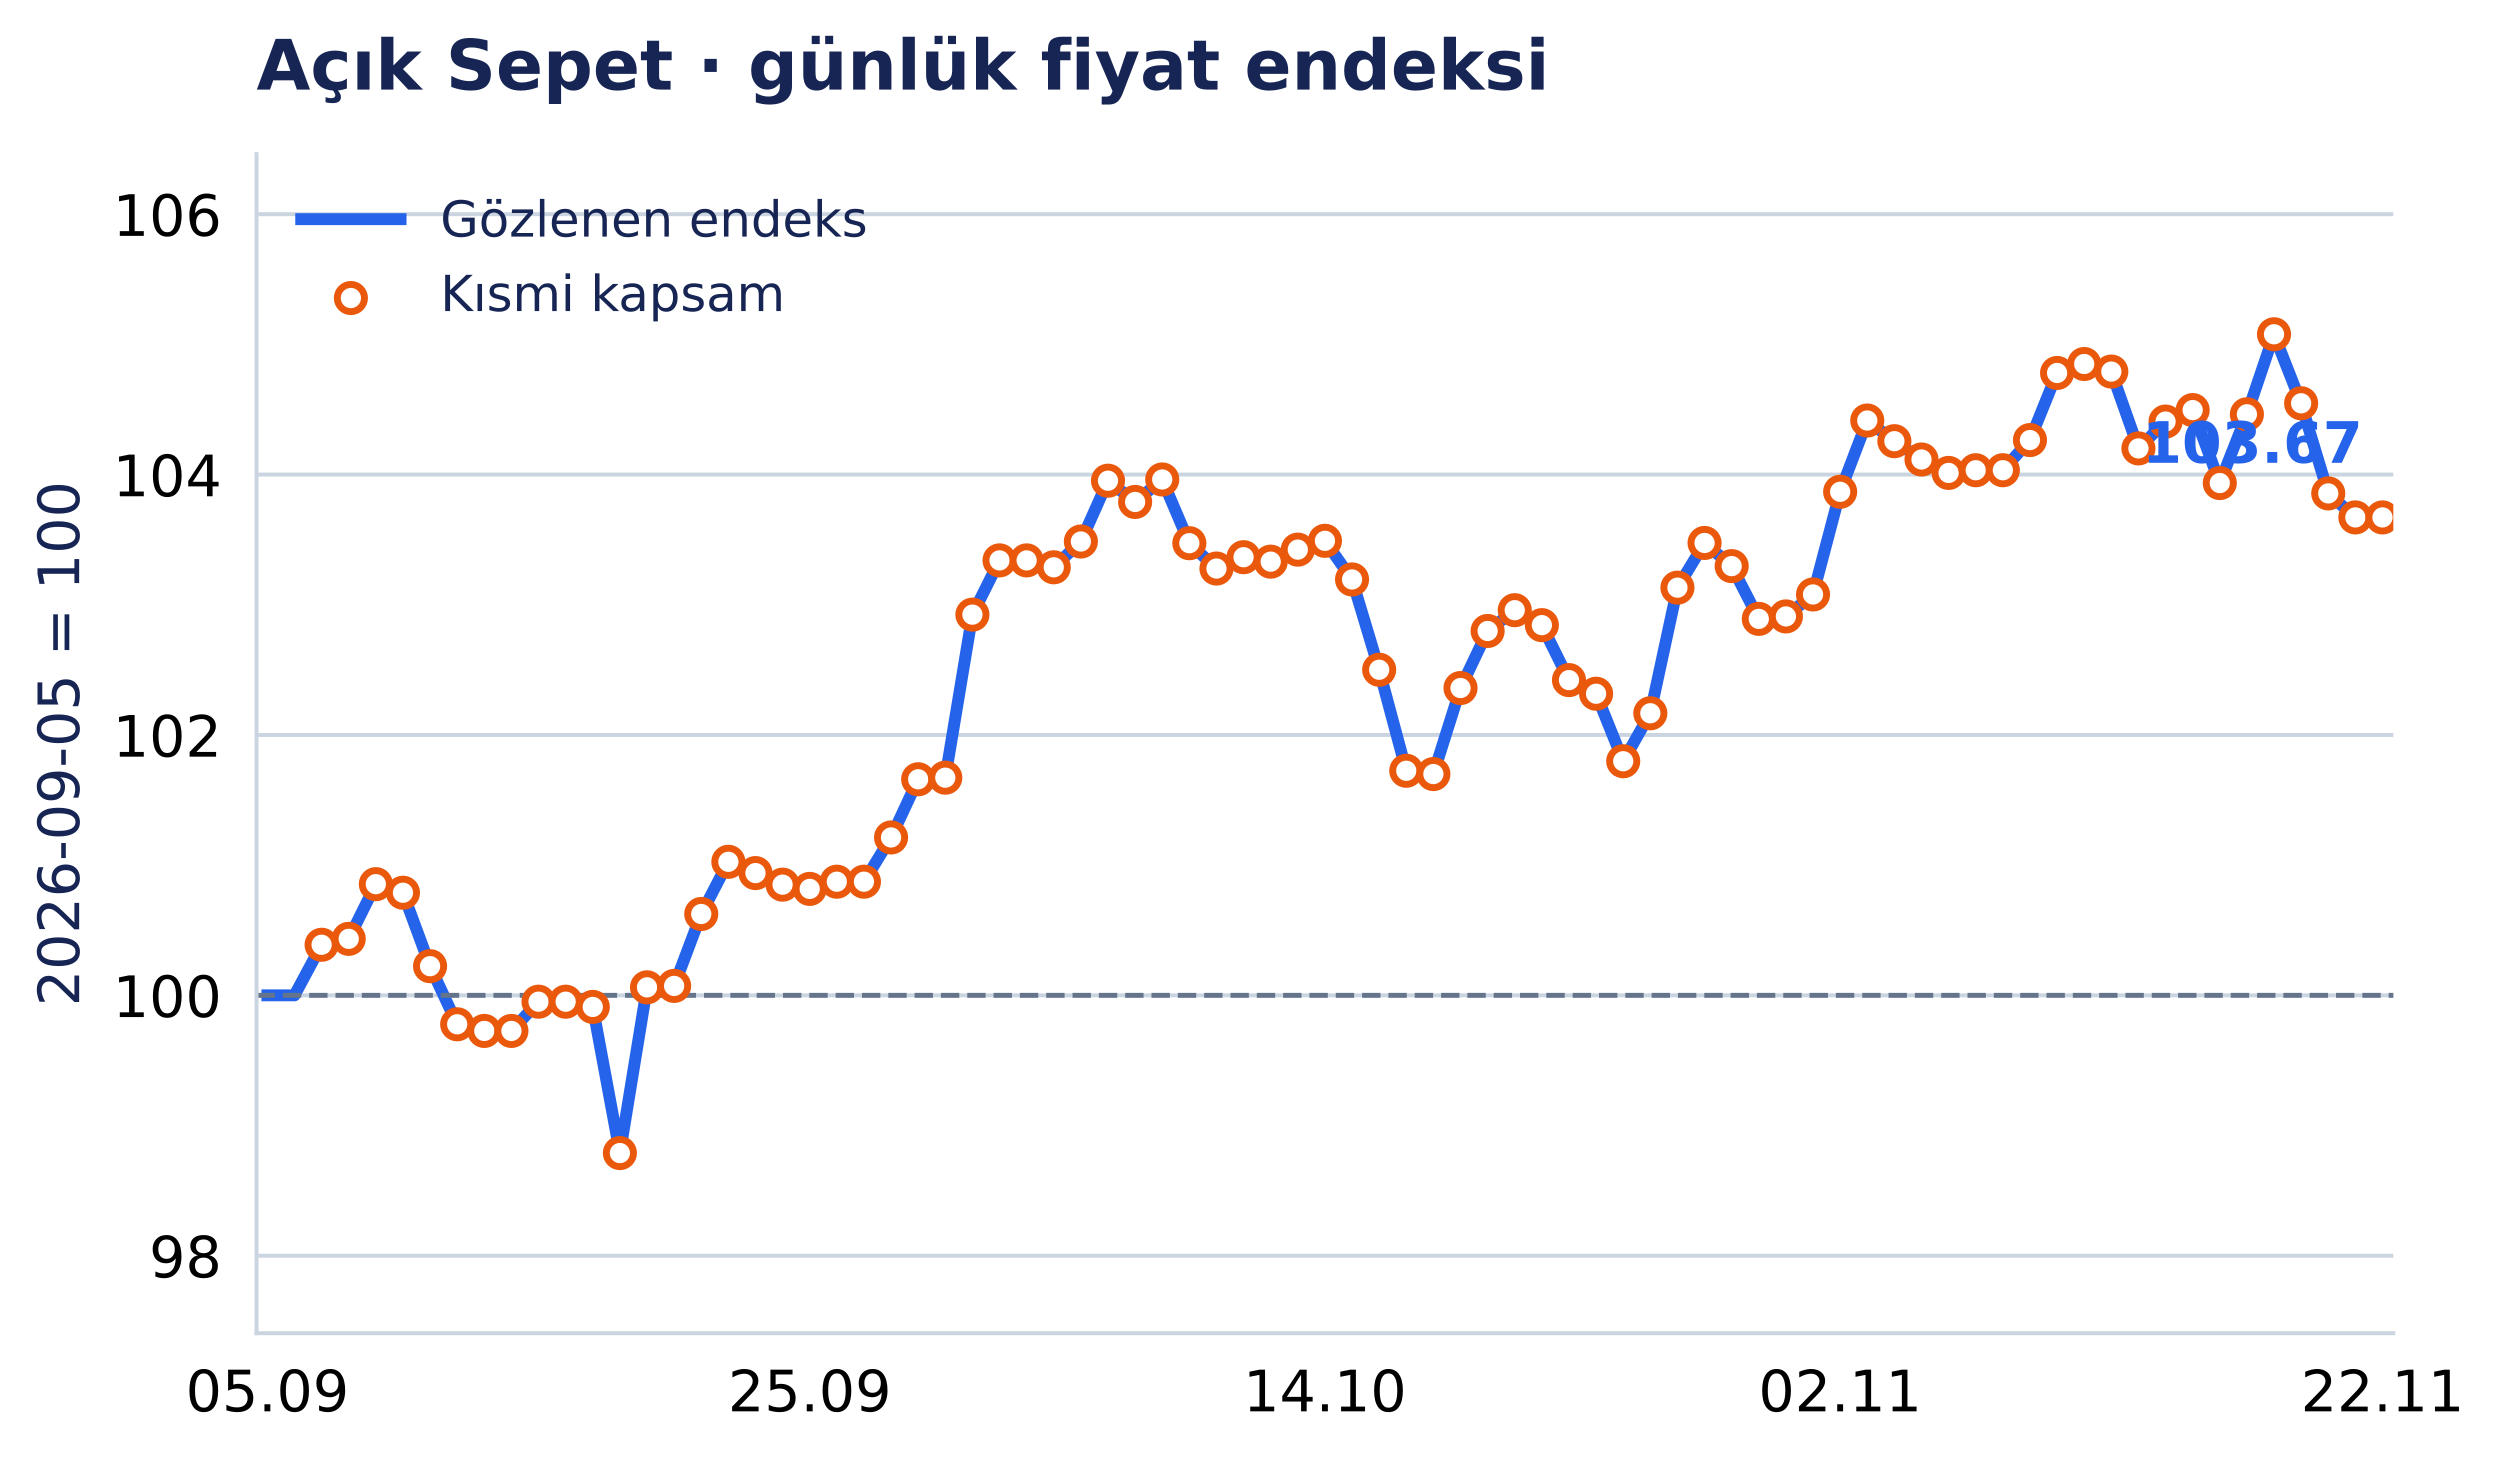
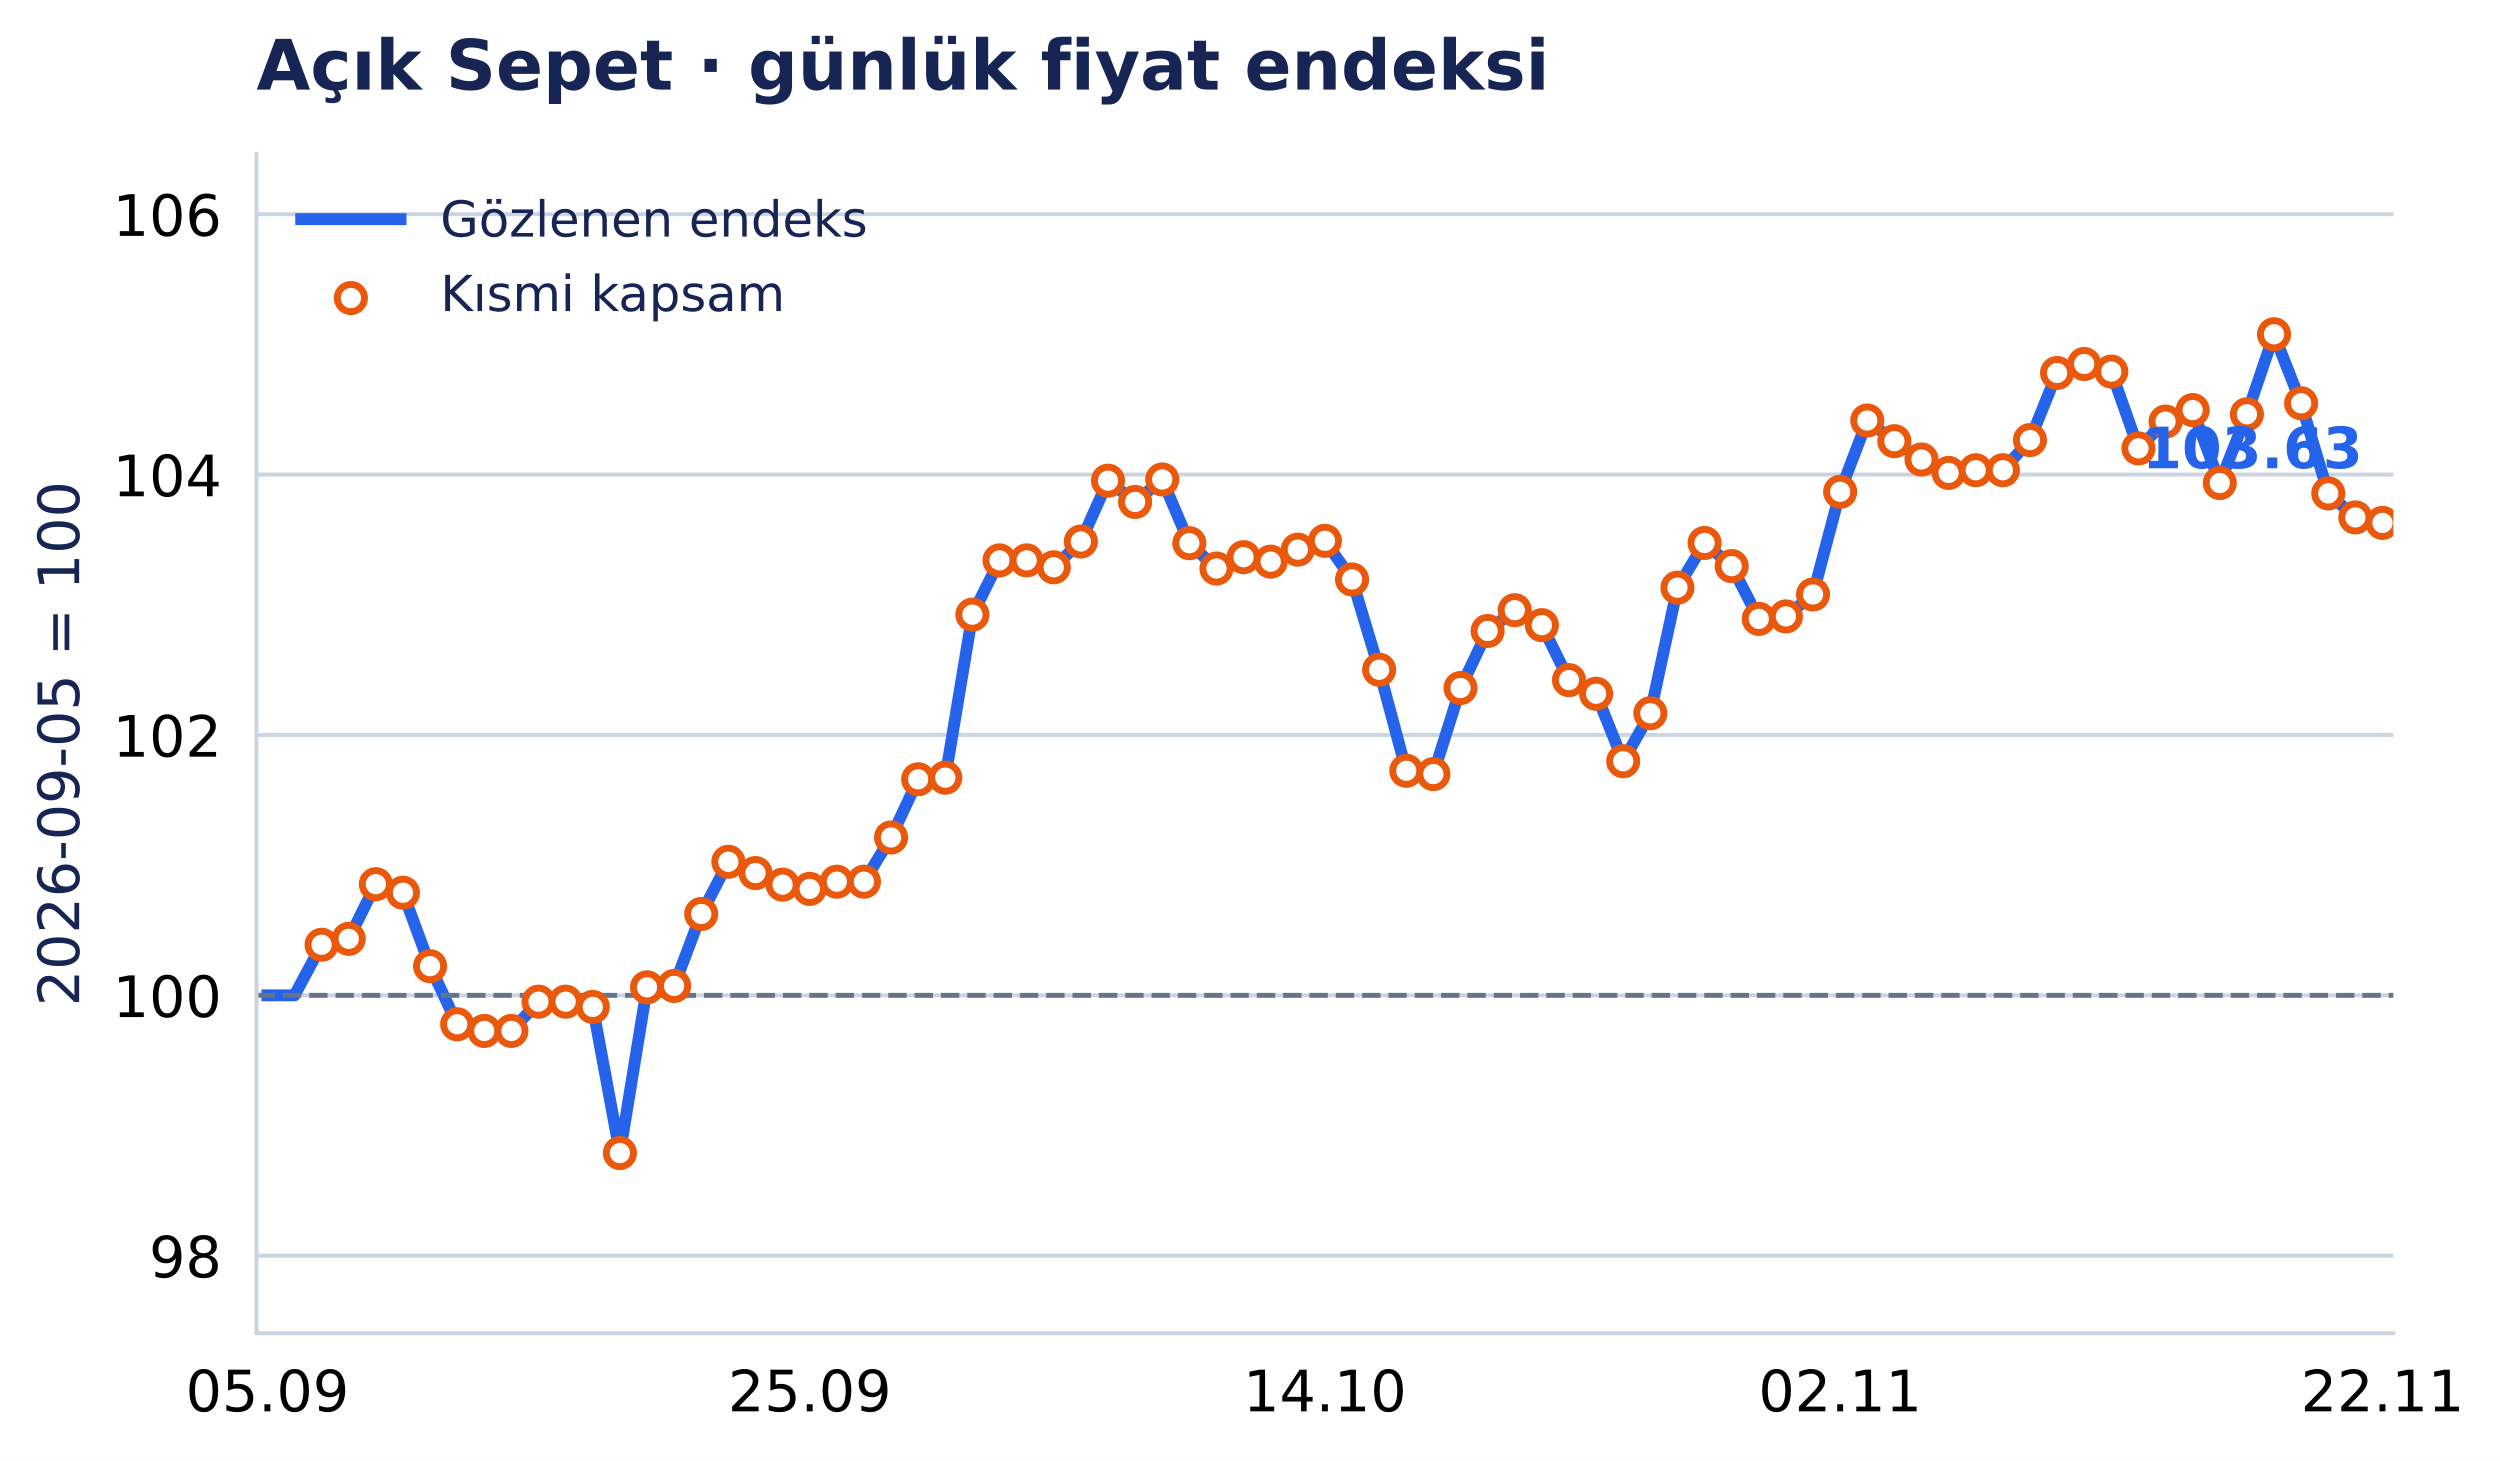
<svg xmlns="http://www.w3.org/2000/svg" xmlns:xlink="http://www.w3.org/1999/xlink" width="503.367pt" height="294.135pt" viewBox="0 0 503.367 294.135" version="1.1">
  <defs>
    <style type="text/css">*{stroke-linejoin: round; stroke-linecap: butt}</style>
  </defs>
  <g id="figure_1">
    <g id="patch_1">
      <path d="M 0 294.135 L 503.367 294.135 L 503.367 0 L 0 0 z " style="fill: #ffffff" />
    </g>
    <g id="axes_1">
      <g id="patch_2">
        <path d="M 51.651 268.435 L 481.89 268.435 L 481.89 31.035 L 51.651 31.035 z " style="fill: #ffffff" />
      </g>
      <g id="matplotlib.axis_1">
        <g id="xtick_1">
          <g id="line2d_1" />
          <g id="text_1">
            <text style="font-size: 11.5px; font-family: 'DejaVu Sans', 'Bitstream Vera Sans', 'Computer Modern Sans Serif', 'Lucida Grande', 'Verdana', 'Geneva', 'Lucid', 'Arial', 'Helvetica', 'Avant Garde', sans-serif; text-anchor: middle" x="53.835" y="284.172" transform="rotate(-0 53.83458 284.172)">05.09</text>
          </g>
        </g>
        <g id="xtick_2">
          <g id="line2d_2" />
          <g id="text_2">
            <text style="font-size: 11.5px; font-family: 'DejaVu Sans', 'Bitstream Vera Sans', 'Computer Modern Sans Serif', 'Lucida Grande', 'Verdana', 'Geneva', 'Lucid', 'Arial', 'Helvetica', 'Avant Garde', sans-serif; text-anchor: middle" x="163.032" y="284.172" transform="rotate(-0 163.0324 284.172)">25.09</text>
          </g>
        </g>
        <g id="xtick_3">
          <g id="line2d_3" />
          <g id="text_3">
            <text style="font-size: 11.5px; font-family: 'DejaVu Sans', 'Bitstream Vera Sans', 'Computer Modern Sans Serif', 'Lucida Grande', 'Verdana', 'Geneva', 'Lucid', 'Arial', 'Helvetica', 'Avant Garde', sans-serif; text-anchor: middle" x="266.77" y="284.172" transform="rotate(-0 266.7703 284.172)">14.10</text>
          </g>
        </g>
        <g id="xtick_4">
          <g id="line2d_4" />
          <g id="text_4">
            <text style="font-size: 11.5px; font-family: 'DejaVu Sans', 'Bitstream Vera Sans', 'Computer Modern Sans Serif', 'Lucida Grande', 'Verdana', 'Geneva', 'Lucid', 'Arial', 'Helvetica', 'Avant Garde', sans-serif; text-anchor: middle" x="370.508" y="284.172" transform="rotate(-0 370.5082 284.172)">02.11</text>
          </g>
        </g>
        <g id="xtick_5">
          <g id="line2d_5" />
          <g id="text_5">
            <text style="font-size: 11.5px; font-family: 'DejaVu Sans', 'Bitstream Vera Sans', 'Computer Modern Sans Serif', 'Lucida Grande', 'Verdana', 'Geneva', 'Lucid', 'Arial', 'Helvetica', 'Avant Garde', sans-serif; text-anchor: middle" x="479.706" y="284.172" transform="rotate(-0 479.7061 284.172)">22.11</text>
          </g>
        </g>
      </g>
      <g id="matplotlib.axis_2">
        <g id="ytick_1">
          <g id="line2d_6">
            <path d="M 51.651 252.834 L 481.89 252.834 " clip-path="url(#paead93aa60)" style="fill: none; stroke: #cbd5e1; stroke-width: 0.8; stroke-linecap: square" />
          </g>
          <g id="line2d_7" />
          <g id="text_6">
            <text style="font-size: 11.5px; font-family: 'DejaVu Sans', 'Bitstream Vera Sans', 'Computer Modern Sans Serif', 'Lucida Grande', 'Verdana', 'Geneva', 'Lucid', 'Arial', 'Helvetica', 'Avant Garde', sans-serif; text-anchor: end" x="44.651" y="257.203" transform="rotate(-0 44.65062 257.2031)">98</text>
          </g>
        </g>
        <g id="ytick_2">
          <g id="line2d_8">
            <path d="M 51.651 200.408 L 481.89 200.408 " clip-path="url(#paead93aa60)" style="fill: none; stroke: #cbd5e1; stroke-width: 0.8; stroke-linecap: square" />
          </g>
          <g id="line2d_9" />
          <g id="text_7">
            <text style="font-size: 11.5px; font-family: 'DejaVu Sans', 'Bitstream Vera Sans', 'Computer Modern Sans Serif', 'Lucida Grande', 'Verdana', 'Geneva', 'Lucid', 'Arial', 'Helvetica', 'Avant Garde', sans-serif; text-anchor: end" x="44.651" y="204.776" transform="rotate(-0 44.65062 204.7764)">100</text>
          </g>
        </g>
        <g id="ytick_3">
          <g id="line2d_10">
            <path d="M 51.651 147.981 L 481.89 147.981 " clip-path="url(#paead93aa60)" style="fill: none; stroke: #cbd5e1; stroke-width: 0.8; stroke-linecap: square" />
          </g>
          <g id="line2d_11" />
          <g id="text_8">
            <text style="font-size: 11.5px; font-family: 'DejaVu Sans', 'Bitstream Vera Sans', 'Computer Modern Sans Serif', 'Lucida Grande', 'Verdana', 'Geneva', 'Lucid', 'Arial', 'Helvetica', 'Avant Garde', sans-serif; text-anchor: end" x="44.651" y="152.35" transform="rotate(-0 44.65062 152.3497)">102</text>
          </g>
        </g>
        <g id="ytick_4">
          <g id="line2d_12">
            <path d="M 51.651 95.554 L 481.89 95.554 " clip-path="url(#paead93aa60)" style="fill: none; stroke: #cbd5e1; stroke-width: 0.8; stroke-linecap: square" />
          </g>
          <g id="line2d_13" />
          <g id="text_9">
            <text style="font-size: 11.5px; font-family: 'DejaVu Sans', 'Bitstream Vera Sans', 'Computer Modern Sans Serif', 'Lucida Grande', 'Verdana', 'Geneva', 'Lucid', 'Arial', 'Helvetica', 'Avant Garde', sans-serif; text-anchor: end" x="44.651" y="99.923" transform="rotate(-0 44.65062 99.92293)">104</text>
          </g>
        </g>
        <g id="ytick_5">
          <g id="line2d_14">
            <path d="M 51.651 43.128 L 481.89 43.128 " clip-path="url(#paead93aa60)" style="fill: none; stroke: #cbd5e1; stroke-width: 0.8; stroke-linecap: square" />
          </g>
          <g id="line2d_15" />
          <g id="text_10">
            <text style="font-size: 11.5px; font-family: 'DejaVu Sans', 'Bitstream Vera Sans', 'Computer Modern Sans Serif', 'Lucida Grande', 'Verdana', 'Geneva', 'Lucid', 'Arial', 'Helvetica', 'Avant Garde', sans-serif; text-anchor: end" x="44.651" y="47.496" transform="rotate(-0 44.65062 47.4962)">106</text>
          </g>
        </g>
        <g id="text_11">
          <text style="font-size: 11.5px; font-family: 'DejaVu Sans', 'Bitstream Vera Sans', 'Computer Modern Sans Serif', 'Lucida Grande', 'Verdana', 'Geneva', 'Lucid', 'Arial', 'Helvetica', 'Avant Garde', sans-serif; text-anchor: middle; fill: #172554" x="15.937" y="149.735" transform="rotate(-90 15.93731 149.7347)">2026-09-05 = 100</text>
        </g>
      </g>
      <g id="line2d_16">
-         <path d="M 53.835 200.408 L 59.294 200.408 L 64.754 190.226 L 70.214 189.034 L 75.674 178.022 L 81.134 179.749 L 86.594 194.536 L 92.054 206.235 L 97.514 207.577 L 102.974 207.577 L 108.433 201.687 L 113.893 201.687 L 119.353 202.741 L 124.813 232.165 L 130.273 198.798 L 135.733 198.513 L 141.193 184.03 L 146.653 173.521 L 152.113 175.791 L 157.573 178.121 L 163.032 178.978 L 168.492 177.526 L 173.952 177.526 L 179.412 168.619 L 184.872 156.904 L 190.332 156.582 L 195.792 123.755 L 201.252 112.832 L 206.712 112.832 L 212.171 114.223 L 217.631 109.031 L 223.091 96.789 L 228.551 101.067 L 234.011 96.54 L 239.471 109.371 L 244.931 114.475 L 250.391 112.189 L 255.851 113.088 L 261.31 110.666 L 266.77 108.892 L 272.23 116.672 L 277.69 134.853 L 283.15 155.192 L 288.61 155.856 L 294.07 138.534 L 299.53 127.044 L 304.99 122.858 L 310.449 125.87 L 315.909 136.937 L 321.369 139.684 L 326.829 153.273 L 332.289 143.614 L 337.749 118.321 L 343.209 109.324 L 348.669 113.985 L 354.129 124.609 L 359.588 124.116 L 365.048 119.694 L 370.508 99.02 L 375.968 84.668 L 381.428 88.831 L 386.888 92.519 L 392.348 95.221 L 397.808 94.679 L 403.268 94.679 L 408.727 88.605 L 414.187 75.095 L 419.647 73.291 L 425.107 74.814 L 430.567 90.285 L 436.027 84.88 L 441.487 82.568 L 446.947 97.261 L 452.407 83.415 L 457.866 67.304 L 463.326 81.202 L 468.786 99.345 L 474.246 104.181 L 479.706 104.181 " clip-path="url(#paead93aa60)" style="fill: none; stroke: #2563eb; stroke-width: 2.4; stroke-linecap: square" />
+         <path d="M 53.835 200.408 L 59.294 200.408 L 64.754 190.226 L 70.214 189.034 L 75.674 178.022 L 81.134 179.749 L 86.594 194.536 L 92.054 206.235 L 97.514 207.577 L 102.974 207.577 L 108.433 201.687 L 113.893 201.687 L 119.353 202.741 L 124.813 232.165 L 130.273 198.798 L 135.733 198.513 L 141.193 184.03 L 146.653 173.521 L 152.113 175.791 L 157.573 178.121 L 163.032 178.978 L 168.492 177.526 L 173.952 177.526 L 179.412 168.619 L 184.872 156.904 L 190.332 156.582 L 195.792 123.755 L 201.252 112.832 L 206.712 112.832 L 212.171 114.223 L 217.631 109.031 L 223.091 96.789 L 228.551 101.067 L 234.011 96.54 L 239.471 109.371 L 244.931 114.475 L 250.391 112.189 L 255.851 113.088 L 261.31 110.666 L 266.77 108.892 L 272.23 116.672 L 277.69 134.853 L 283.15 155.192 L 288.61 155.856 L 294.07 138.534 L 299.53 127.044 L 304.99 122.858 L 310.449 125.87 L 315.909 136.937 L 321.369 139.684 L 326.829 153.273 L 332.289 143.614 L 337.749 118.321 L 343.209 109.324 L 348.669 113.985 L 354.129 124.609 L 359.588 124.116 L 365.048 119.694 L 370.508 99.02 L 375.968 84.668 L 381.428 88.831 L 386.888 92.519 L 392.348 95.221 L 397.808 94.679 L 403.268 94.679 L 408.727 88.605 L 414.187 75.095 L 419.647 73.291 L 425.107 74.814 L 430.567 90.285 L 436.027 84.88 L 441.487 82.568 L 446.947 97.261 L 452.407 83.415 L 457.866 67.304 L 463.326 81.202 L 468.786 99.345 L 474.246 104.181 L 479.706 105.282 " clip-path="url(#paead93aa60)" style="fill: none; stroke: #2563eb; stroke-width: 2.4; stroke-linecap: square" />
      </g>
      <g id="line2d_17">
        <path d="M 51.651 200.408 L 481.89 200.408 " clip-path="url(#paead93aa60)" style="fill: none; stroke-dasharray: 3.7,1.6; stroke-dashoffset: 0; stroke: #64748b" />
      </g>
      <g id="patch_3">
        <path d="M 51.651 268.435 L 51.651 31.035 " style="fill: none; stroke: #cbd5e1; stroke-width: 0.8; stroke-linejoin: miter; stroke-linecap: square" />
      </g>
      <g id="patch_4">
        <path d="M 51.651 268.435 L 481.89 268.435 " style="fill: none; stroke: #cbd5e1; stroke-width: 0.8; stroke-linejoin: miter; stroke-linecap: square" />
      </g>
      <g id="PathCollection_1">
        <defs>
          <path id="m3957c04aab" d="M 0 2.739 C 0.726 2.739 1.423 2.45 1.936 1.936 C 2.45 1.423 2.739 0.726 2.739 0 C 2.739 -0.726 2.45 -1.423 1.936 -1.936 C 1.423 -2.45 0.726 -2.739 0 -2.739 C -0.726 -2.739 -1.423 -2.45 -1.936 -1.936 C -2.45 -1.423 -2.739 -0.726 -2.739 0 C -2.739 0.726 -2.45 1.423 -1.936 1.936 C -1.423 2.45 -0.726 2.739 0 2.739 z " style="stroke: #ea580c; stroke-width: 1.4" />
        </defs>
        <g clip-path="url(#paead93aa60)">
          <use xlink:href="#m3957c04aab" x="64.754" y="190.226" style="fill: #ffffff; stroke: #ea580c; stroke-width: 1.4" />
          <use xlink:href="#m3957c04aab" x="70.214" y="189.034" style="fill: #ffffff; stroke: #ea580c; stroke-width: 1.4" />
          <use xlink:href="#m3957c04aab" x="75.674" y="178.022" style="fill: #ffffff; stroke: #ea580c; stroke-width: 1.4" />
          <use xlink:href="#m3957c04aab" x="81.134" y="179.749" style="fill: #ffffff; stroke: #ea580c; stroke-width: 1.4" />
          <use xlink:href="#m3957c04aab" x="86.594" y="194.536" style="fill: #ffffff; stroke: #ea580c; stroke-width: 1.4" />
          <use xlink:href="#m3957c04aab" x="92.054" y="206.235" style="fill: #ffffff; stroke: #ea580c; stroke-width: 1.4" />
          <use xlink:href="#m3957c04aab" x="97.514" y="207.577" style="fill: #ffffff; stroke: #ea580c; stroke-width: 1.4" />
          <use xlink:href="#m3957c04aab" x="102.974" y="207.577" style="fill: #ffffff; stroke: #ea580c; stroke-width: 1.4" />
          <use xlink:href="#m3957c04aab" x="108.433" y="201.687" style="fill: #ffffff; stroke: #ea580c; stroke-width: 1.4" />
          <use xlink:href="#m3957c04aab" x="113.893" y="201.687" style="fill: #ffffff; stroke: #ea580c; stroke-width: 1.4" />
          <use xlink:href="#m3957c04aab" x="119.353" y="202.741" style="fill: #ffffff; stroke: #ea580c; stroke-width: 1.4" />
          <use xlink:href="#m3957c04aab" x="124.813" y="232.165" style="fill: #ffffff; stroke: #ea580c; stroke-width: 1.4" />
          <use xlink:href="#m3957c04aab" x="130.273" y="198.798" style="fill: #ffffff; stroke: #ea580c; stroke-width: 1.4" />
          <use xlink:href="#m3957c04aab" x="135.733" y="198.513" style="fill: #ffffff; stroke: #ea580c; stroke-width: 1.4" />
          <use xlink:href="#m3957c04aab" x="141.193" y="184.03" style="fill: #ffffff; stroke: #ea580c; stroke-width: 1.4" />
          <use xlink:href="#m3957c04aab" x="146.653" y="173.521" style="fill: #ffffff; stroke: #ea580c; stroke-width: 1.4" />
          <use xlink:href="#m3957c04aab" x="152.113" y="175.791" style="fill: #ffffff; stroke: #ea580c; stroke-width: 1.4" />
          <use xlink:href="#m3957c04aab" x="157.573" y="178.121" style="fill: #ffffff; stroke: #ea580c; stroke-width: 1.4" />
          <use xlink:href="#m3957c04aab" x="163.032" y="178.978" style="fill: #ffffff; stroke: #ea580c; stroke-width: 1.4" />
          <use xlink:href="#m3957c04aab" x="168.492" y="177.526" style="fill: #ffffff; stroke: #ea580c; stroke-width: 1.4" />
          <use xlink:href="#m3957c04aab" x="173.952" y="177.526" style="fill: #ffffff; stroke: #ea580c; stroke-width: 1.4" />
          <use xlink:href="#m3957c04aab" x="179.412" y="168.619" style="fill: #ffffff; stroke: #ea580c; stroke-width: 1.4" />
          <use xlink:href="#m3957c04aab" x="184.872" y="156.904" style="fill: #ffffff; stroke: #ea580c; stroke-width: 1.4" />
          <use xlink:href="#m3957c04aab" x="190.332" y="156.582" style="fill: #ffffff; stroke: #ea580c; stroke-width: 1.4" />
          <use xlink:href="#m3957c04aab" x="195.792" y="123.755" style="fill: #ffffff; stroke: #ea580c; stroke-width: 1.4" />
          <use xlink:href="#m3957c04aab" x="201.252" y="112.832" style="fill: #ffffff; stroke: #ea580c; stroke-width: 1.4" />
          <use xlink:href="#m3957c04aab" x="206.712" y="112.832" style="fill: #ffffff; stroke: #ea580c; stroke-width: 1.4" />
          <use xlink:href="#m3957c04aab" x="212.171" y="114.223" style="fill: #ffffff; stroke: #ea580c; stroke-width: 1.4" />
          <use xlink:href="#m3957c04aab" x="217.631" y="109.031" style="fill: #ffffff; stroke: #ea580c; stroke-width: 1.4" />
          <use xlink:href="#m3957c04aab" x="223.091" y="96.789" style="fill: #ffffff; stroke: #ea580c; stroke-width: 1.4" />
          <use xlink:href="#m3957c04aab" x="228.551" y="101.067" style="fill: #ffffff; stroke: #ea580c; stroke-width: 1.4" />
          <use xlink:href="#m3957c04aab" x="234.011" y="96.54" style="fill: #ffffff; stroke: #ea580c; stroke-width: 1.4" />
          <use xlink:href="#m3957c04aab" x="239.471" y="109.371" style="fill: #ffffff; stroke: #ea580c; stroke-width: 1.4" />
          <use xlink:href="#m3957c04aab" x="244.931" y="114.475" style="fill: #ffffff; stroke: #ea580c; stroke-width: 1.4" />
          <use xlink:href="#m3957c04aab" x="250.391" y="112.189" style="fill: #ffffff; stroke: #ea580c; stroke-width: 1.4" />
          <use xlink:href="#m3957c04aab" x="255.851" y="113.088" style="fill: #ffffff; stroke: #ea580c; stroke-width: 1.4" />
          <use xlink:href="#m3957c04aab" x="261.31" y="110.666" style="fill: #ffffff; stroke: #ea580c; stroke-width: 1.4" />
          <use xlink:href="#m3957c04aab" x="266.77" y="108.892" style="fill: #ffffff; stroke: #ea580c; stroke-width: 1.4" />
          <use xlink:href="#m3957c04aab" x="272.23" y="116.672" style="fill: #ffffff; stroke: #ea580c; stroke-width: 1.4" />
          <use xlink:href="#m3957c04aab" x="277.69" y="134.853" style="fill: #ffffff; stroke: #ea580c; stroke-width: 1.4" />
          <use xlink:href="#m3957c04aab" x="283.15" y="155.192" style="fill: #ffffff; stroke: #ea580c; stroke-width: 1.4" />
          <use xlink:href="#m3957c04aab" x="288.61" y="155.856" style="fill: #ffffff; stroke: #ea580c; stroke-width: 1.4" />
          <use xlink:href="#m3957c04aab" x="294.07" y="138.534" style="fill: #ffffff; stroke: #ea580c; stroke-width: 1.4" />
          <use xlink:href="#m3957c04aab" x="299.53" y="127.044" style="fill: #ffffff; stroke: #ea580c; stroke-width: 1.4" />
          <use xlink:href="#m3957c04aab" x="304.99" y="122.858" style="fill: #ffffff; stroke: #ea580c; stroke-width: 1.4" />
          <use xlink:href="#m3957c04aab" x="310.449" y="125.87" style="fill: #ffffff; stroke: #ea580c; stroke-width: 1.4" />
          <use xlink:href="#m3957c04aab" x="315.909" y="136.937" style="fill: #ffffff; stroke: #ea580c; stroke-width: 1.4" />
          <use xlink:href="#m3957c04aab" x="321.369" y="139.684" style="fill: #ffffff; stroke: #ea580c; stroke-width: 1.4" />
          <use xlink:href="#m3957c04aab" x="326.829" y="153.273" style="fill: #ffffff; stroke: #ea580c; stroke-width: 1.4" />
          <use xlink:href="#m3957c04aab" x="332.289" y="143.614" style="fill: #ffffff; stroke: #ea580c; stroke-width: 1.4" />
          <use xlink:href="#m3957c04aab" x="337.749" y="118.321" style="fill: #ffffff; stroke: #ea580c; stroke-width: 1.4" />
          <use xlink:href="#m3957c04aab" x="343.209" y="109.324" style="fill: #ffffff; stroke: #ea580c; stroke-width: 1.4" />
          <use xlink:href="#m3957c04aab" x="348.669" y="113.985" style="fill: #ffffff; stroke: #ea580c; stroke-width: 1.4" />
          <use xlink:href="#m3957c04aab" x="354.129" y="124.609" style="fill: #ffffff; stroke: #ea580c; stroke-width: 1.4" />
          <use xlink:href="#m3957c04aab" x="359.588" y="124.116" style="fill: #ffffff; stroke: #ea580c; stroke-width: 1.4" />
          <use xlink:href="#m3957c04aab" x="365.048" y="119.694" style="fill: #ffffff; stroke: #ea580c; stroke-width: 1.4" />
          <use xlink:href="#m3957c04aab" x="370.508" y="99.02" style="fill: #ffffff; stroke: #ea580c; stroke-width: 1.4" />
          <use xlink:href="#m3957c04aab" x="375.968" y="84.668" style="fill: #ffffff; stroke: #ea580c; stroke-width: 1.4" />
          <use xlink:href="#m3957c04aab" x="381.428" y="88.831" style="fill: #ffffff; stroke: #ea580c; stroke-width: 1.4" />
          <use xlink:href="#m3957c04aab" x="386.888" y="92.519" style="fill: #ffffff; stroke: #ea580c; stroke-width: 1.4" />
          <use xlink:href="#m3957c04aab" x="392.348" y="95.221" style="fill: #ffffff; stroke: #ea580c; stroke-width: 1.4" />
          <use xlink:href="#m3957c04aab" x="397.808" y="94.679" style="fill: #ffffff; stroke: #ea580c; stroke-width: 1.4" />
          <use xlink:href="#m3957c04aab" x="403.268" y="94.679" style="fill: #ffffff; stroke: #ea580c; stroke-width: 1.4" />
          <use xlink:href="#m3957c04aab" x="408.727" y="88.605" style="fill: #ffffff; stroke: #ea580c; stroke-width: 1.4" />
          <use xlink:href="#m3957c04aab" x="414.187" y="75.095" style="fill: #ffffff; stroke: #ea580c; stroke-width: 1.4" />
          <use xlink:href="#m3957c04aab" x="419.647" y="73.291" style="fill: #ffffff; stroke: #ea580c; stroke-width: 1.4" />
          <use xlink:href="#m3957c04aab" x="425.107" y="74.814" style="fill: #ffffff; stroke: #ea580c; stroke-width: 1.4" />
          <use xlink:href="#m3957c04aab" x="430.567" y="90.285" style="fill: #ffffff; stroke: #ea580c; stroke-width: 1.4" />
          <use xlink:href="#m3957c04aab" x="436.027" y="84.88" style="fill: #ffffff; stroke: #ea580c; stroke-width: 1.4" />
          <use xlink:href="#m3957c04aab" x="441.487" y="82.568" style="fill: #ffffff; stroke: #ea580c; stroke-width: 1.4" />
          <use xlink:href="#m3957c04aab" x="446.947" y="97.261" style="fill: #ffffff; stroke: #ea580c; stroke-width: 1.4" />
          <use xlink:href="#m3957c04aab" x="452.407" y="83.415" style="fill: #ffffff; stroke: #ea580c; stroke-width: 1.4" />
          <use xlink:href="#m3957c04aab" x="457.866" y="67.304" style="fill: #ffffff; stroke: #ea580c; stroke-width: 1.4" />
          <use xlink:href="#m3957c04aab" x="463.326" y="81.202" style="fill: #ffffff; stroke: #ea580c; stroke-width: 1.4" />
          <use xlink:href="#m3957c04aab" x="468.786" y="99.345" style="fill: #ffffff; stroke: #ea580c; stroke-width: 1.4" />
          <use xlink:href="#m3957c04aab" x="474.246" y="104.181" style="fill: #ffffff; stroke: #ea580c; stroke-width: 1.4" />
-           <use xlink:href="#m3957c04aab" x="479.706" y="104.181" style="fill: #ffffff; stroke: #ea580c; stroke-width: 1.4" />
+           <use xlink:href="#m3957c04aab" x="479.706" y="105.282" style="fill: #ffffff; stroke: #ea580c; stroke-width: 1.4" />
        </g>
      </g>
      <g id="text_12">
-         <text style="font-weight: 700; font-size: 11.5px; font-family: 'DejaVu Sans', 'Bitstream Vera Sans', 'Computer Modern Sans Serif', 'Lucida Grande', 'Verdana', 'Geneva', 'Lucid', 'Arial', 'Helvetica', 'Avant Garde', sans-serif; text-anchor: end; fill: #2563eb" x="475.706" y="93.181" transform="rotate(-0 475.7061 93.1811)">103.67</text>
+         <text style="font-weight: 700; font-size: 11.5px; font-family: 'DejaVu Sans', 'Bitstream Vera Sans', 'Computer Modern Sans Serif', 'Lucida Grande', 'Verdana', 'Geneva', 'Lucid', 'Arial', 'Helvetica', 'Avant Garde', sans-serif; text-anchor: end; fill: #2563eb" x="475.706" y="94.282" transform="rotate(-0 475.7061 94.28206)">103.63</text>
      </g>
      <g id="text_13">
        <text style="font-weight: 700; font-size: 14px; font-family: 'DejaVu Sans', 'Bitstream Vera Sans', 'Computer Modern Sans Serif', 'Lucida Grande', 'Verdana', 'Geneva', 'Lucid', 'Arial', 'Helvetica', 'Avant Garde', sans-serif; text-anchor: start; fill: #172554" x="51.651" y="18.035" transform="rotate(-0 51.65062 18.03469)">Açık Sepet · günlük fiyat endeksi</text>
      </g>
      <g id="legend_1">
        <g id="line2d_18">
          <path d="M 60.651 44.133 L 70.651 44.133 L 80.651 44.133 " style="fill: none; stroke: #2563eb; stroke-width: 2.4; stroke-linecap: square" />
        </g>
        <g id="text_14">
          <text style="font-size: 10px; font-family: 'DejaVu Sans', 'Bitstream Vera Sans', 'Computer Modern Sans Serif', 'Lucida Grande', 'Verdana', 'Geneva', 'Lucid', 'Arial', 'Helvetica', 'Avant Garde', sans-serif; text-anchor: start; fill: #172554" x="88.651" y="47.633" transform="rotate(-0 88.65063 47.63312)">Gözlenen endeks</text>
        </g>
        <g id="PathCollection_2">
          <g>
            <use xlink:href="#m3957c04aab" x="70.651" y="60.009" style="fill: #ffffff; stroke: #ea580c; stroke-width: 1.4" />
          </g>
        </g>
        <g id="text_15">
          <text style="font-size: 10px; font-family: 'DejaVu Sans', 'Bitstream Vera Sans', 'Computer Modern Sans Serif', 'Lucida Grande', 'Verdana', 'Geneva', 'Lucid', 'Arial', 'Helvetica', 'Avant Garde', sans-serif; text-anchor: start; fill: #172554" x="88.651" y="62.634" transform="rotate(-0 88.65063 62.63391)">Kısmi kapsam</text>
        </g>
      </g>
    </g>
  </g>
  <defs>
    <clipPath id="paead93aa60">
      <rect x="51.651" y="31.035" width="430.239" height="237.4" />
    </clipPath>
  </defs>
</svg>
